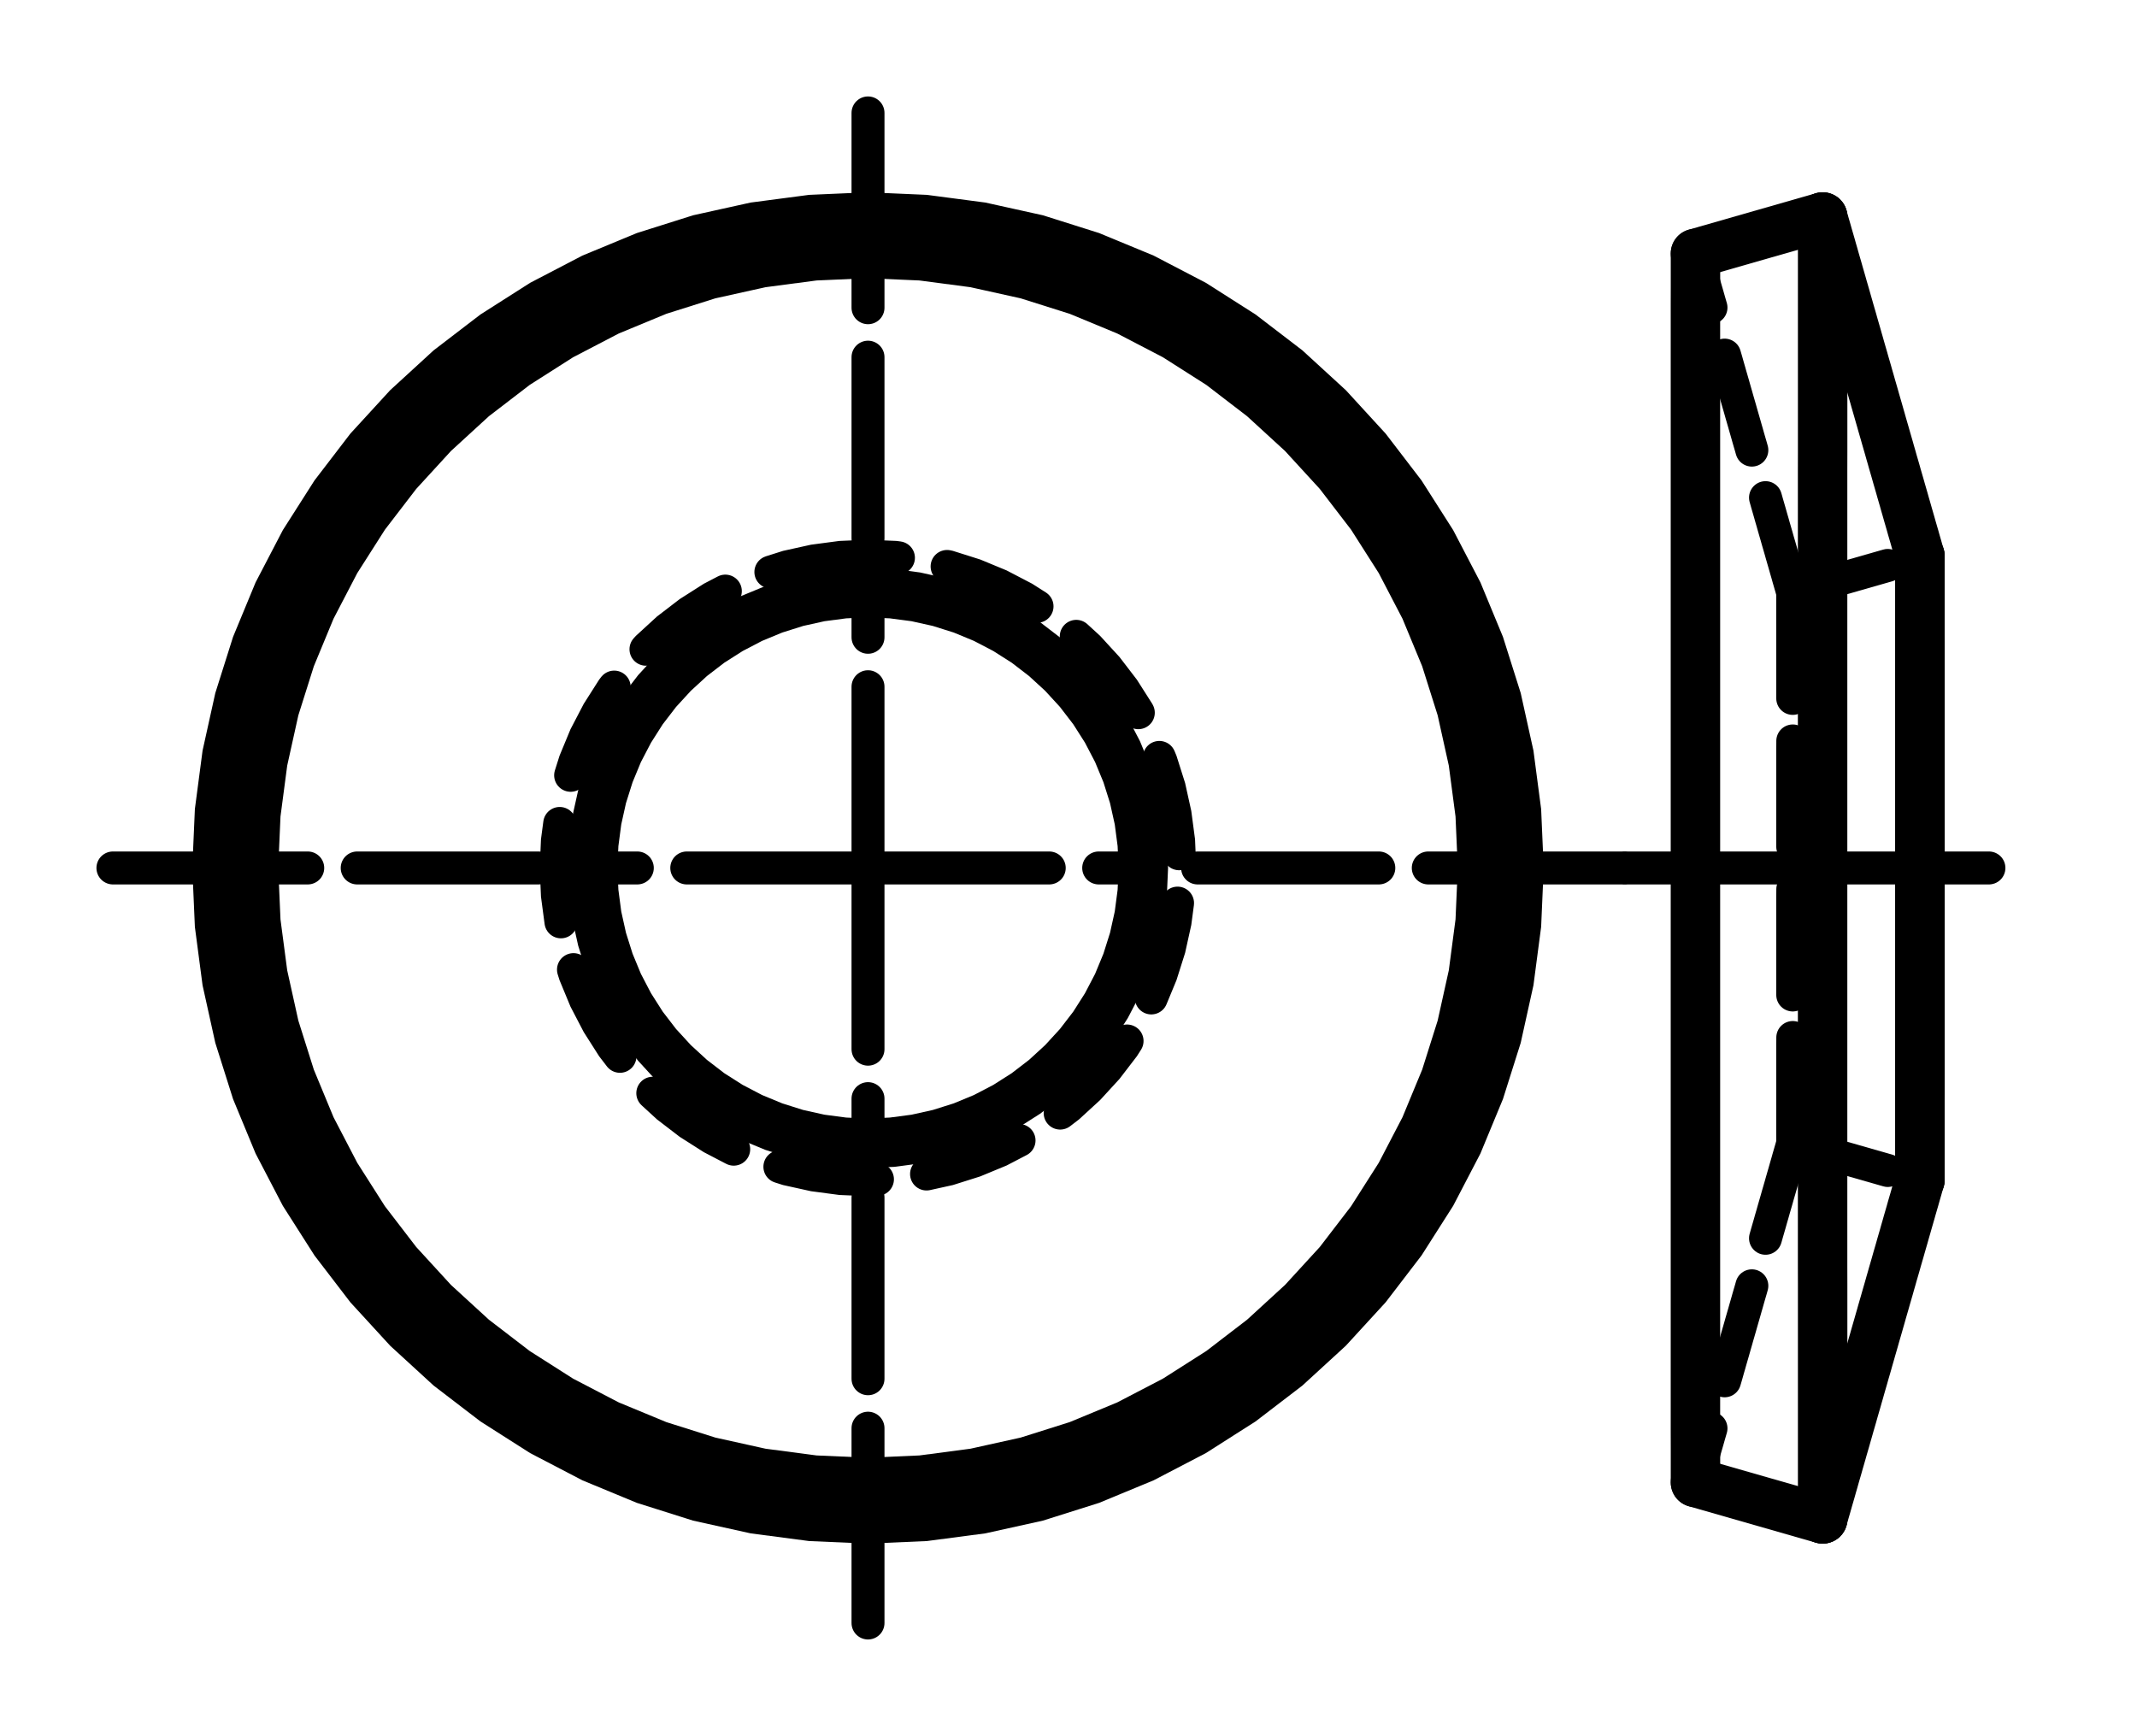
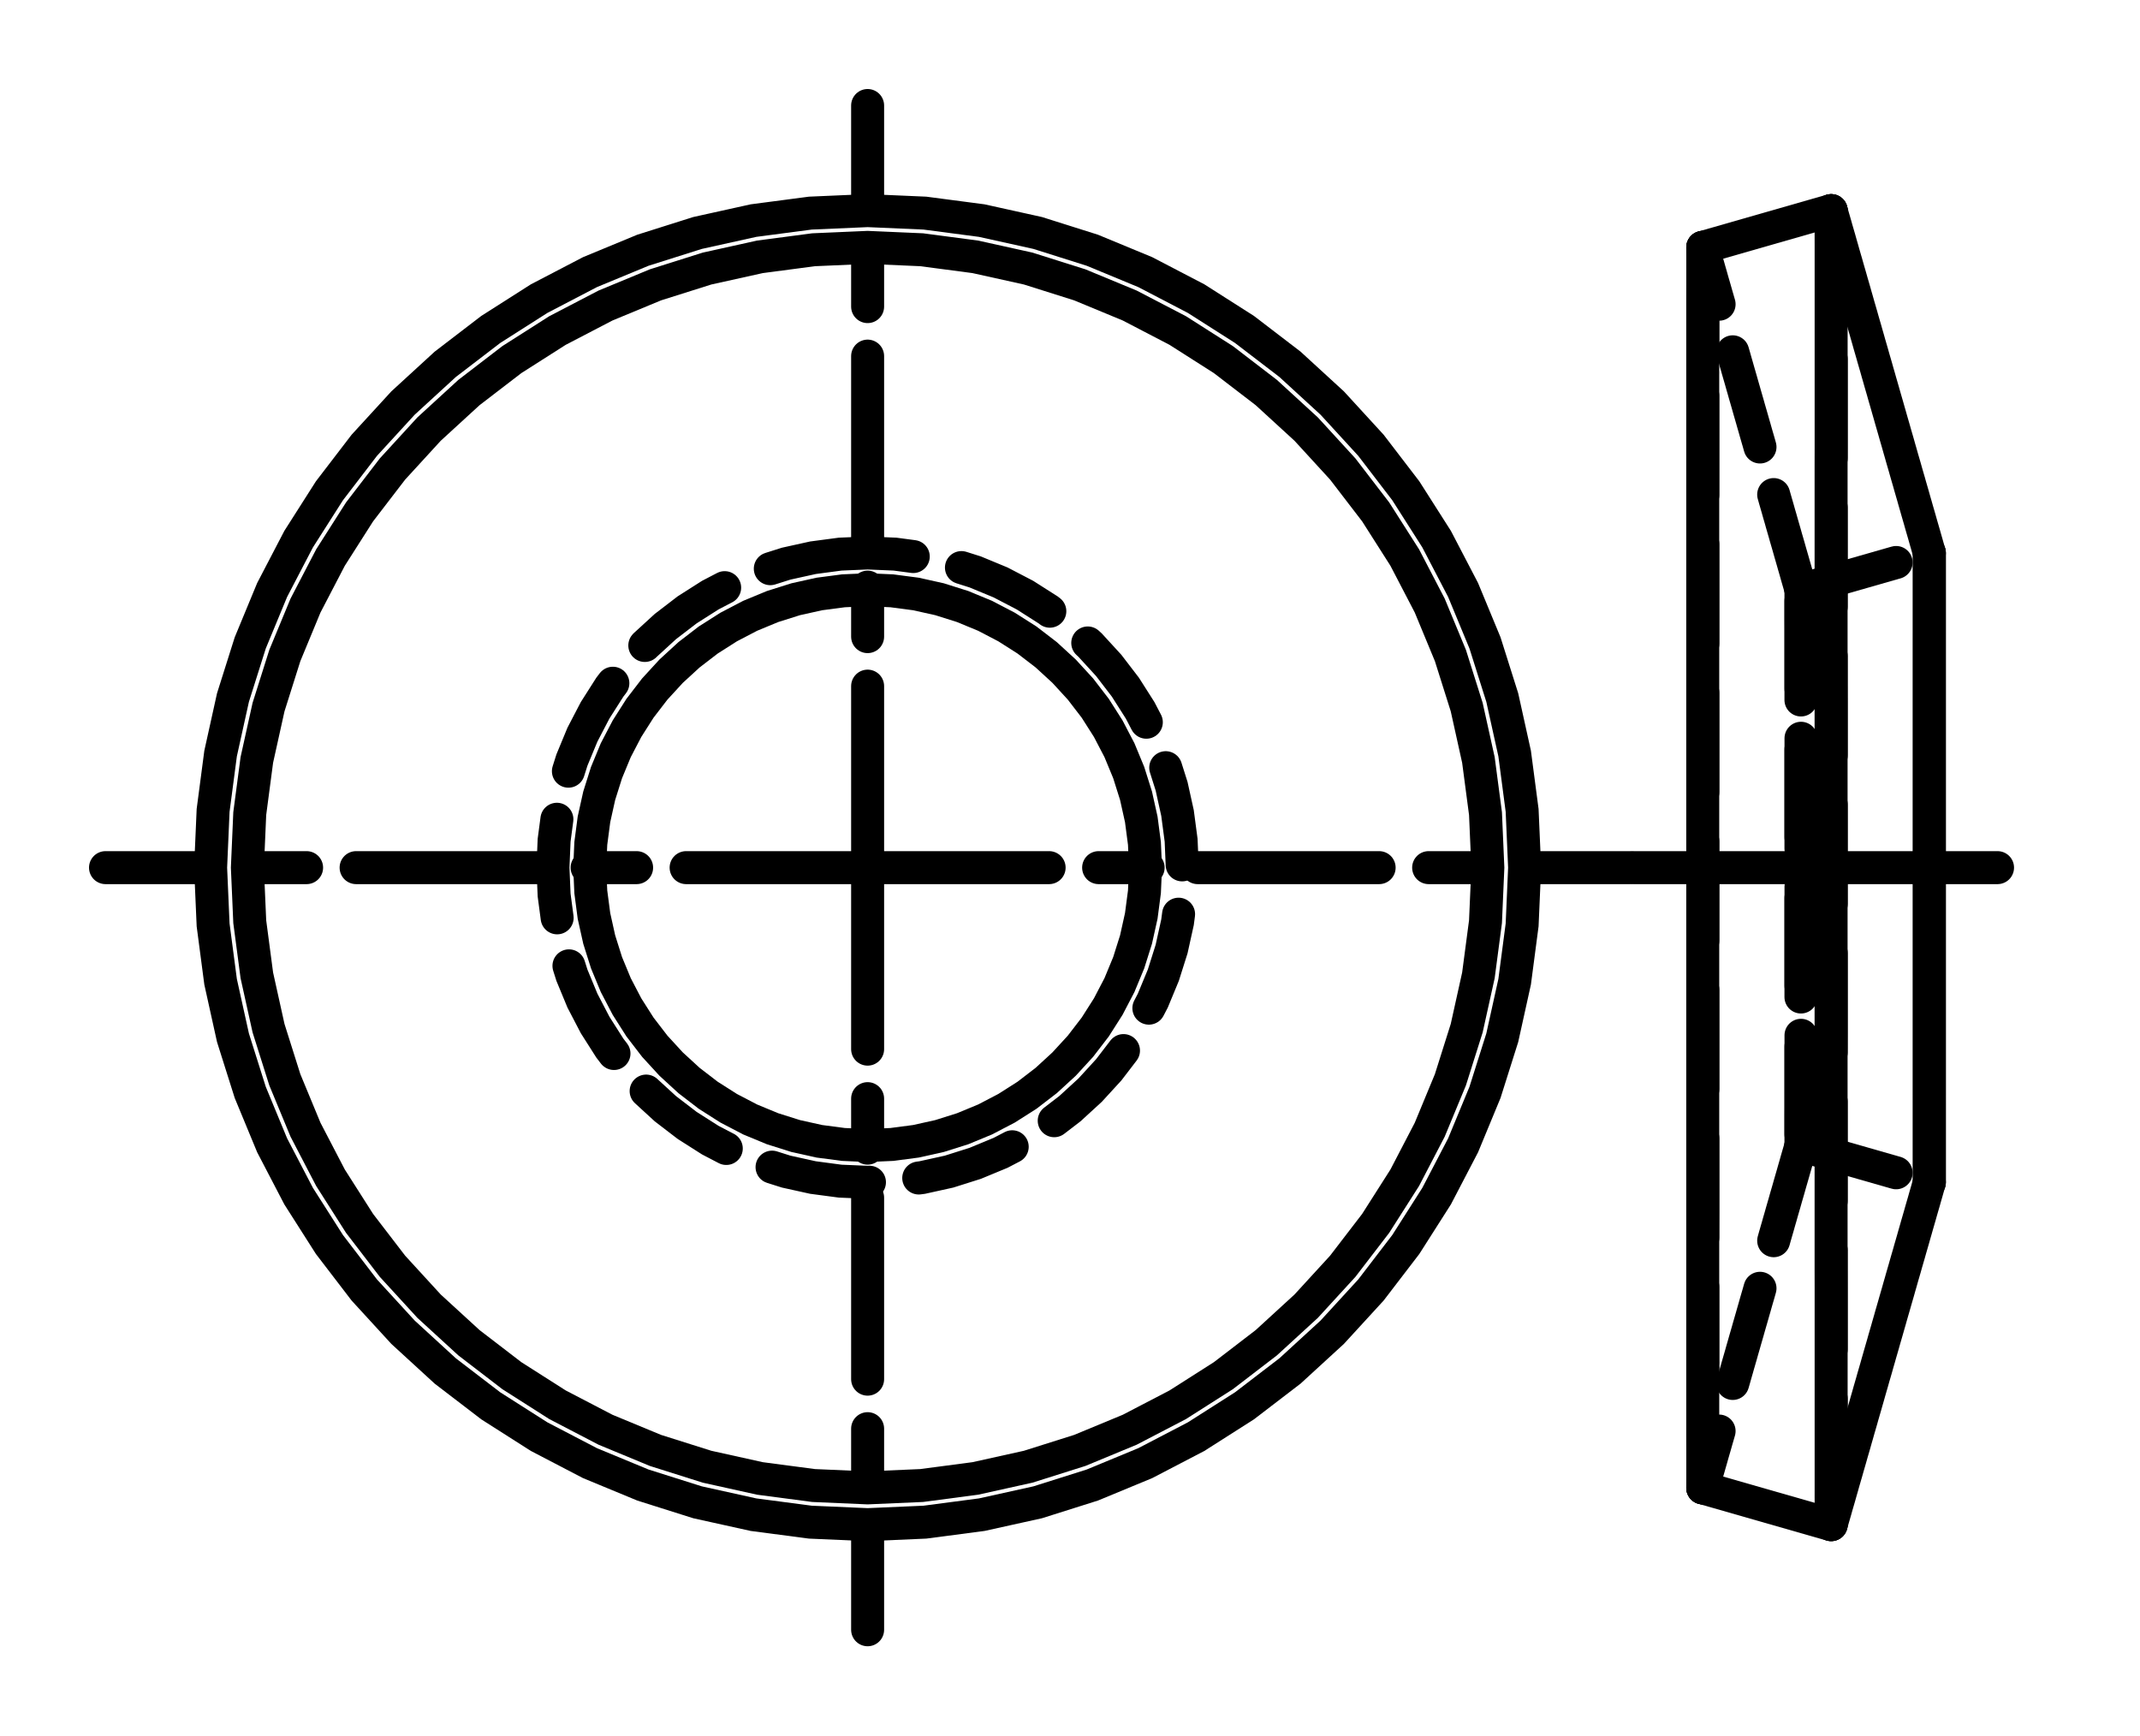
- <svg xmlns="http://www.w3.org/2000/svg" width="48.449mm" height="39.358mm" viewBox="-19.679 -19.679 48.449 39.358" version="1.1">
+ <svg xmlns="http://www.w3.org/2000/svg" width="48.07mm" height="38.978mm" viewBox="-19.489 -19.489 48.07 38.978" version="1.1">
  <g transform="scale(1,-1)" stroke-linecap="round">
-     <g fill="none" stroke="rgb(0,0,0)" stroke-width="1.121" id="Visible">
+     <g fill="none" stroke="rgb(0,0,0)" stroke-width="0.741" id="Visible">
      <path d="M 0.0,6.242 L -0.544,6.218 L -1.084,6.147 L -1.615,6.029 L -2.135,5.865 L -2.638,5.657 L -3.121,5.405 L -3.58,5.113 L -4.012,4.781 L -4.413,4.413 L -4.781,4.012 L -5.113,3.58 L -5.405,3.121 L -5.657,2.638 L -5.865,2.135 L -6.029,1.615 L -6.147,1.084 L -6.218,0.544 L -6.242,-0.0 L -6.218,-0.544 L -6.147,-1.084 L -6.029,-1.615 L -5.865,-2.135 L -5.657,-2.638 L -5.405,-3.121 L -5.113,-3.58 L -4.781,-4.012 L -4.413,-4.413 L -4.012,-4.781 L -3.58,-5.113 L -3.121,-5.405 L -2.638,-5.657 L -2.135,-5.865 L -1.615,-6.029 L -1.084,-6.147 L -0.544,-6.218 L -0.0,-6.242 L 0.544,-6.218 L 1.084,-6.147 L 1.615,-6.029 L 2.135,-5.865 L 2.638,-5.657 L 3.121,-5.405 L 3.58,-5.113 L 4.012,-4.781 L 4.413,-4.413 L 4.781,-4.012 L 5.113,-3.58 L 5.405,-3.121 L 5.657,-2.638 L 5.865,-2.135 L 6.029,-1.615 L 6.147,-1.084 L 6.218,-0.544 L 6.242,0.0 L 6.218,0.544 L 6.147,1.084 L 6.029,1.615 L 5.865,2.135 L 5.657,2.638 L 5.405,3.121 L 5.113,3.58 L 4.781,4.012 L 4.413,4.413 L 4.012,4.781 L 3.58,5.113 L 3.121,5.405 L 2.638,5.657 L 2.135,5.865 L 1.615,6.029 L 1.084,6.147 L 0.544,6.218 L 0.0,6.242" />
      <path d="M 0.0,14.758 L -1.286,14.702 L -2.563,14.534 L -3.82,14.256 L -5.048,13.868 L -6.237,13.376 L -7.379,12.781 L -8.465,12.089 L -9.487,11.306 L -10.436,10.436 L -11.306,9.487 L -12.089,8.465 L -12.781,7.379 L -13.376,6.237 L -13.868,5.048 L -14.256,3.82 L -14.534,2.563 L -14.702,1.286 L -14.758,0.0 L -14.702,-1.286 L -14.534,-2.563 L -14.256,-3.82 L -13.868,-5.048 L -13.376,-6.237 L -12.781,-7.379 L -12.089,-8.465 L -11.306,-9.487 L -10.436,-10.436 L -9.487,-11.306 L -8.465,-12.089 L -7.379,-12.781 L -6.237,-13.376 L -5.048,-13.868 L -3.82,-14.256 L -2.563,-14.534 L -1.286,-14.702 L -0.0,-14.758 L 1.286,-14.702 L 2.563,-14.534 L 3.82,-14.256 L 5.048,-13.868 L 6.237,-13.376 L 7.379,-12.781 L 8.465,-12.089 L 9.487,-11.306 L 10.436,-10.436 L 11.306,-9.487 L 12.089,-8.465 L 12.781,-7.379 L 13.376,-6.237 L 13.868,-5.048 L 14.256,-3.82 L 14.534,-2.563 L 14.702,-1.286 L 14.758,-0.0 L 14.702,1.286 L 14.534,2.563 L 14.256,3.82 L 13.868,5.048 L 13.376,6.237 L 12.781,7.379 L 12.089,8.465 L 11.306,9.487 L 10.436,10.436 L 9.487,11.306 L 8.465,12.089 L 7.379,12.781 L 6.237,13.376 L 5.048,13.868 L 3.82,14.256 L 2.563,14.534 L 1.286,14.702 L 0.0,14.758" />
      <path d="M 0.0,13.932 L -1.214,13.879 L -2.419,13.72 L -3.606,13.457 L -4.765,13.091 L -5.888,12.626 L -6.966,12.065 L -7.991,11.412 L -8.955,10.672 L -9.851,9.851 L -10.672,8.955 L -11.412,7.991 L -12.065,6.966 L -12.626,5.888 L -13.091,4.765 L -13.457,3.606 L -13.72,2.419 L -13.879,1.214 L -13.932,-0.0 L -13.879,-1.214 L -13.72,-2.419 L -13.457,-3.606 L -13.091,-4.765 L -12.626,-5.888 L -12.065,-6.966 L -11.412,-7.991 L -10.672,-8.955 L -9.851,-9.851 L -8.955,-10.672 L -7.991,-11.412 L -6.966,-12.065 L -5.888,-12.626 L -4.765,-13.091 L -3.606,-13.457 L -2.419,-13.72 L -1.214,-13.879 L 0.0,-13.932 L 1.214,-13.879 L 2.419,-13.72 L 3.606,-13.457 L 4.765,-13.091 L 5.888,-12.626 L 6.966,-12.065 L 7.991,-11.412 L 8.955,-10.672 L 9.851,-9.851 L 10.672,-8.955 L 11.412,-7.991 L 12.065,-6.966 L 12.626,-5.888 L 13.091,-4.765 L 13.457,-3.606 L 13.72,-2.419 L 13.879,-1.214 L 13.932,0.0 L 13.879,1.214 L 13.72,2.419 L 13.457,3.606 L 13.091,4.765 L 12.626,5.888 L 12.065,6.966 L 11.412,7.991 L 10.672,8.955 L 9.851,9.851 L 8.955,10.672 L 7.991,11.412 L 6.966,12.065 L 5.888,12.626 L 4.765,13.091 L 3.606,13.457 L 2.419,13.72 L 1.214,13.879 L -0.0,13.932" />
      <path d="M 23.849,7.068 L 23.849,6.872 L 23.849,6.676 L 23.849,6.479 L 23.849,6.283 L 23.849,6.087 L 23.849,5.89 L 23.849,5.694 L 23.849,5.498 L 23.849,5.301 L 23.85,5.105 L 23.85,4.909 L 23.85,4.712 L 23.85,4.516 L 23.85,4.32 L 23.85,4.123 L 23.85,3.927 L 23.85,3.731 L 23.85,3.534 L 23.85,3.338 L 23.85,3.142 L 23.85,2.945 L 23.85,2.749 L 23.85,2.553 L 23.85,2.356 L 23.85,2.16 L 23.85,1.963 L 23.85,1.767 L 23.85,1.571 L 23.85,1.374 L 23.85,1.178 L 23.85,0.982 L 23.85,0.785 L 23.85,0.589 L 23.85,0.393 L 23.85,0.196 L 23.85,0.0 L 23.85,-0.196 L 23.85,-0.393 L 23.85,-0.589 L 23.85,-0.785 L 23.85,-0.982 L 23.85,-1.178 L 23.85,-1.374 L 23.85,-1.571 L 23.85,-1.767 L 23.85,-1.963 L 23.85,-2.16 L 23.85,-2.356 L 23.85,-2.553 L 23.85,-2.749 L 23.85,-2.945 L 23.85,-3.142 L 23.85,-3.338 L 23.85,-3.534 L 23.85,-3.731 L 23.85,-3.927 L 23.85,-4.123 L 23.85,-4.32 L 23.85,-4.516 L 23.85,-4.712 L 23.85,-4.909 L 23.85,-5.105 L 23.849,-5.301 L 23.849,-5.498 L 23.849,-5.694 L 23.849,-5.89 L 23.849,-6.087 L 23.849,-6.283 L 23.849,-6.479 L 23.849,-6.676 L 23.849,-6.872 L 23.849,-7.068" />
      <path d="M 23.849,-7.068 L 23.849,-6.872 L 23.849,-6.676 L 23.849,-6.479 L 23.849,-6.283 L 23.849,-6.087 L 23.849,-5.89 L 23.849,-5.694 L 23.849,-5.498 L 23.849,-5.301 L 23.848,-5.105 L 23.848,-4.909 L 23.848,-4.712 L 23.848,-4.516 L 23.848,-4.32 L 23.848,-4.123 L 23.848,-3.927 L 23.848,-3.731 L 23.848,-3.534 L 23.848,-3.338 L 23.848,-3.142 L 23.848,-2.945 L 23.848,-2.749 L 23.848,-2.553 L 23.848,-2.356 L 23.848,-2.16 L 23.848,-1.963 L 23.848,-1.767 L 23.848,-1.571 L 23.848,-1.374 L 23.848,-1.178 L 23.848,-0.982 L 23.848,-0.785 L 23.848,-0.589 L 23.848,-0.393 L 23.848,-0.196 L 23.848,0.0 L 23.848,0.196 L 23.848,0.393 L 23.848,0.589 L 23.848,0.785 L 23.848,0.982 L 23.848,1.178 L 23.848,1.374 L 23.848,1.571 L 23.848,1.767 L 23.848,1.963 L 23.848,2.16 L 23.848,2.356 L 23.848,2.553 L 23.848,2.749 L 23.848,2.945 L 23.848,3.142 L 23.848,3.338 L 23.848,3.534 L 23.848,3.731 L 23.848,3.927 L 23.848,4.123 L 23.848,4.32 L 23.848,4.516 L 23.848,4.712 L 23.848,4.909 L 23.848,5.105 L 23.849,5.301 L 23.849,5.498 L 23.849,5.694 L 23.849,5.89 L 23.849,6.087 L 23.849,6.283 L 23.849,6.479 L 23.849,6.676 L 23.849,6.872 L 23.849,7.068" />
      <path d="M 21.644,-14.758 L 21.643,-14.348 L 21.643,-13.939 L 21.643,-13.529 L 21.643,-13.119 L 21.643,-12.709 L 21.643,-12.299 L 21.643,-11.889 L 21.643,-11.479 L 21.643,-11.069 L 21.643,-10.659 L 21.643,-10.249 L 21.643,-9.839 L 21.643,-9.429 L 21.642,-9.019 L 21.642,-8.609 L 21.642,-8.199 L 21.642,-7.789 L 21.642,-7.379 L 21.642,-6.969 L 21.642,-6.559 L 21.642,-6.149 L 21.642,-5.739 L 21.642,-5.33 L 21.642,-4.92 L 21.642,-4.51 L 21.642,-4.1 L 21.642,-3.69 L 21.642,-3.28 L 21.642,-2.87 L 21.642,-2.46 L 21.642,-2.05 L 21.642,-1.64 L 21.642,-1.23 L 21.642,-0.82 L 21.642,-0.41 L 21.642,0.0 L 21.642,0.41 L 21.642,0.82 L 21.642,1.23 L 21.642,1.64 L 21.642,2.05 L 21.642,2.46 L 21.642,2.87 L 21.642,3.28 L 21.642,3.69 L 21.642,4.1 L 21.642,4.51 L 21.642,4.92 L 21.642,5.33 L 21.642,5.739 L 21.642,6.149 L 21.642,6.559 L 21.642,6.969 L 21.642,7.379 L 21.642,7.789 L 21.642,8.199 L 21.642,8.609 L 21.642,9.019 L 21.643,9.429 L 21.643,9.839 L 21.643,10.249 L 21.643,10.659 L 21.643,11.069 L 21.643,11.479 L 21.643,11.889 L 21.643,12.299 L 21.643,12.709 L 21.643,13.119 L 21.643,13.529 L 21.643,13.939 L 21.643,14.348 L 21.644,14.758" />
      <path d="M 18.76,-13.932 L 18.76,-13.545 L 18.76,-13.158 L 18.759,-12.771 L 18.759,-12.384 L 18.759,-11.997 L 18.759,-11.61 L 18.759,-11.223 L 18.759,-10.836 L 18.759,-10.449 L 18.759,-10.062 L 18.759,-9.675 L 18.759,-9.288 L 18.759,-8.901 L 18.759,-8.514 L 18.759,-8.127 L 18.759,-7.74 L 18.759,-7.353 L 18.759,-6.966 L 18.759,-6.579 L 18.759,-6.192 L 18.759,-5.805 L 18.759,-5.418 L 18.759,-5.031 L 18.759,-4.644 L 18.759,-4.257 L 18.759,-3.87 L 18.759,-3.483 L 18.759,-3.096 L 18.759,-2.709 L 18.759,-2.322 L 18.759,-1.935 L 18.759,-1.548 L 18.759,-1.161 L 18.759,-0.774 L 18.759,-0.387 L 18.759,0.0 L 18.759,0.387 L 18.759,0.774 L 18.759,1.161 L 18.759,1.548 L 18.759,1.935 L 18.759,2.322 L 18.759,2.709 L 18.759,3.096 L 18.759,3.483 L 18.759,3.87 L 18.759,4.257 L 18.759,4.644 L 18.759,5.031 L 18.759,5.418 L 18.759,5.805 L 18.759,6.192 L 18.759,6.579 L 18.759,6.966 L 18.759,7.353 L 18.759,7.74 L 18.759,8.127 L 18.759,8.514 L 18.759,8.901 L 18.759,9.288 L 18.759,9.675 L 18.759,10.062 L 18.759,10.449 L 18.759,10.836 L 18.759,11.223 L 18.759,11.61 L 18.759,11.997 L 18.759,12.384 L 18.759,12.771 L 18.76,13.158 L 18.76,13.545 L 18.76,13.932" />
      <path d="M 23.849,7.068 L 23.818,7.175 L 23.788,7.282 L 23.757,7.389 L 23.727,7.496 L 23.696,7.602 L 23.665,7.709 L 23.635,7.816 L 23.604,7.923 L 23.573,8.03 L 23.543,8.136 L 23.512,8.243 L 23.482,8.35 L 23.451,8.457 L 23.42,8.564 L 23.39,8.671 L 23.359,8.777 L 23.328,8.884 L 23.298,8.991 L 23.267,9.098 L 23.236,9.204 L 23.206,9.311 L 23.175,9.418 L 23.145,9.525 L 23.114,9.632 L 23.083,9.739 L 23.053,9.845 L 23.022,9.952 L 22.991,10.059 L 22.961,10.166 L 22.93,10.273 L 22.9,10.379 L 22.869,10.486 L 22.838,10.593 L 22.808,10.7 L 22.777,10.807 L 22.746,10.914 L 22.716,11.02 L 22.685,11.127 L 22.655,11.234 L 22.624,11.341 L 22.593,11.447 L 22.563,11.554 L 22.532,11.661 L 22.501,11.768 L 22.471,11.875 L 22.44,11.982 L 22.41,12.088 L 22.379,12.195 L 22.348,12.302 L 22.318,12.409 L 22.287,12.516 L 22.256,12.622 L 22.226,12.729 L 22.195,12.836 L 22.165,12.943 L 22.134,13.05 L 22.103,13.156 L 22.073,13.263 L 22.042,13.37 L 22.011,13.477 L 21.981,13.584 L 21.95,13.69 L 21.919,13.797 L 21.889,13.904 L 21.858,14.011 L 21.828,14.118 L 21.797,14.225 L 21.766,14.331 L 21.736,14.438 L 21.705,14.545 L 21.674,14.652 L 21.644,14.758" />
      <path d="M 23.849,-7.068 L 23.818,-7.175 L 23.788,-7.282 L 23.757,-7.389 L 23.727,-7.496 L 23.696,-7.602 L 23.665,-7.709 L 23.635,-7.816 L 23.604,-7.923 L 23.573,-8.03 L 23.543,-8.136 L 23.512,-8.243 L 23.482,-8.35 L 23.451,-8.457 L 23.42,-8.564 L 23.39,-8.671 L 23.359,-8.777 L 23.328,-8.884 L 23.298,-8.991 L 23.267,-9.098 L 23.236,-9.204 L 23.206,-9.311 L 23.175,-9.418 L 23.145,-9.525 L 23.114,-9.632 L 23.083,-9.739 L 23.053,-9.845 L 23.022,-9.952 L 22.991,-10.059 L 22.961,-10.166 L 22.93,-10.273 L 22.9,-10.379 L 22.869,-10.486 L 22.838,-10.593 L 22.808,-10.7 L 22.777,-10.807 L 22.746,-10.914 L 22.716,-11.02 L 22.685,-11.127 L 22.655,-11.234 L 22.624,-11.341 L 22.593,-11.447 L 22.563,-11.554 L 22.532,-11.661 L 22.501,-11.768 L 22.471,-11.875 L 22.44,-11.982 L 22.41,-12.088 L 22.379,-12.195 L 22.348,-12.302 L 22.318,-12.409 L 22.287,-12.516 L 22.256,-12.622 L 22.226,-12.729 L 22.195,-12.836 L 22.165,-12.943 L 22.134,-13.05 L 22.103,-13.156 L 22.073,-13.263 L 22.042,-13.37 L 22.011,-13.477 L 21.981,-13.584 L 21.95,-13.69 L 21.919,-13.797 L 21.889,-13.904 L 21.858,-14.011 L 21.828,-14.118 L 21.797,-14.225 L 21.766,-14.331 L 21.736,-14.438 L 21.705,-14.545 L 21.674,-14.652 L 21.644,-14.758" />
      <path d="M 18.76,13.932 L 18.8,13.943 L 18.84,13.955 L 18.88,13.966 L 18.92,13.977 L 18.96,13.989 L 19,14.001 L 19.041,14.012 L 19.081,14.024 L 19.121,14.035 L 19.161,14.046 L 19.201,14.058 L 19.241,14.069 L 19.281,14.081 L 19.321,14.092 L 19.361,14.104 L 19.401,14.115 L 19.441,14.127 L 19.481,14.138 L 19.521,14.15 L 19.561,14.161 L 19.601,14.173 L 19.641,14.184 L 19.681,14.196 L 19.721,14.207 L 19.761,14.219 L 19.802,14.23 L 19.841,14.242 L 19.882,14.253 L 19.922,14.265 L 19.962,14.276 L 20.002,14.288 L 20.042,14.299 L 20.082,14.311 L 20.122,14.322 L 20.162,14.334 L 20.202,14.345 L 20.242,14.357 L 20.282,14.368 L 20.322,14.38 L 20.362,14.391 L 20.402,14.402 L 20.442,14.414 L 20.482,14.425 L 20.522,14.437 L 20.562,14.448 L 20.602,14.46 L 20.643,14.471 L 20.683,14.483 L 20.723,14.494 L 20.763,14.506 L 20.803,14.517 L 20.843,14.529 L 20.883,14.54 L 20.923,14.552 L 20.963,14.563 L 21.003,14.575 L 21.043,14.586 L 21.083,14.598 L 21.123,14.609 L 21.163,14.621 L 21.203,14.632 L 21.243,14.644 L 21.283,14.655 L 21.323,14.667 L 21.363,14.678 L 21.404,14.69 L 21.444,14.701 L 21.484,14.713 L 21.524,14.724 L 21.564,14.736 L 21.604,14.747 L 21.644,14.758" />
      <path d="M 18.76,-13.932 L 18.8,-13.943 L 18.84,-13.955 L 18.88,-13.966 L 18.92,-13.977 L 18.96,-13.989 L 19,-14.001 L 19.041,-14.012 L 19.081,-14.024 L 19.121,-14.035 L 19.161,-14.046 L 19.201,-14.058 L 19.241,-14.069 L 19.281,-14.081 L 19.321,-14.092 L 19.361,-14.104 L 19.401,-14.115 L 19.441,-14.127 L 19.481,-14.138 L 19.521,-14.15 L 19.561,-14.161 L 19.601,-14.173 L 19.641,-14.184 L 19.681,-14.196 L 19.721,-14.207 L 19.761,-14.219 L 19.802,-14.23 L 19.841,-14.242 L 19.882,-14.253 L 19.922,-14.265 L 19.962,-14.276 L 20.002,-14.288 L 20.042,-14.299 L 20.082,-14.311 L 20.122,-14.322 L 20.162,-14.334 L 20.202,-14.345 L 20.242,-14.357 L 20.282,-14.368 L 20.322,-14.38 L 20.362,-14.391 L 20.402,-14.402 L 20.442,-14.414 L 20.482,-14.425 L 20.522,-14.437 L 20.562,-14.448 L 20.602,-14.46 L 20.643,-14.471 L 20.683,-14.483 L 20.723,-14.494 L 20.763,-14.506 L 20.803,-14.517 L 20.843,-14.529 L 20.883,-14.54 L 20.923,-14.552 L 20.963,-14.563 L 21.003,-14.575 L 21.043,-14.586 L 21.083,-14.598 L 21.123,-14.609 L 21.163,-14.621 L 21.203,-14.632 L 21.243,-14.644 L 21.283,-14.655 L 21.323,-14.667 L 21.363,-14.678 L 21.404,-14.69 L 21.444,-14.701 L 21.484,-14.713 L 21.524,-14.724 L 21.564,-14.736 L 21.604,-14.747 L 21.644,-14.758" />
    </g>
-     <g fill="none" stroke="rgb(0,0,0)" stroke-width="0.747" id="Hidden" stroke-dasharray="2.241 1.121">
+     <g fill="none" stroke="rgb(0,0,0)" stroke-width="0.741" id="Hidden" stroke-dasharray="2.224 1.112">
      <path d="M 0.0,7.068 L -0.616,7.042 L -1.227,6.961 L -1.829,6.828 L -2.417,6.642 L -2.987,6.406 L -3.534,6.121 L -4.054,5.79 L -4.543,5.415 L -4.998,4.998 L -5.415,4.543 L -5.79,4.054 L -6.121,3.534 L -6.406,2.987 L -6.642,2.417 L -6.828,1.829 L -6.961,1.227 L -7.042,0.616 L -7.068,0.0 L -7.042,-0.616 L -6.961,-1.227 L -6.828,-1.829 L -6.642,-2.417 L -6.406,-2.987 L -6.121,-3.534 L -5.79,-4.054 L -5.415,-4.543 L -4.998,-4.998 L -4.543,-5.415 L -4.054,-5.79 L -3.534,-6.121 L -2.987,-6.406 L -2.417,-6.642 L -1.829,-6.828 L -1.227,-6.961 L -0.616,-7.042 L -0.0,-7.068 L 0.616,-7.042 L 1.227,-6.961 L 1.829,-6.828 L 2.417,-6.642 L 2.987,-6.406 L 3.534,-6.121 L 4.054,-5.79 L 4.543,-5.415 L 4.998,-4.998 L 5.415,-4.543 L 5.79,-4.054 L 6.121,-3.534 L 6.406,-2.987 L 6.642,-2.417 L 6.828,-1.829 L 6.961,-1.227 L 7.042,-0.616 L 7.068,-0.0 L 7.042,0.616 L 6.961,1.227 L 6.828,1.829 L 6.642,2.417 L 6.406,2.987 L 6.121,3.534 L 5.79,4.054 L 5.415,4.543 L 4.998,4.998 L 4.543,5.415 L 4.054,5.79 L 3.534,6.121 L 2.987,6.406 L 2.417,6.642 L 1.829,6.828 L 1.227,6.961 L 0.616,7.042 L 0.0,7.068" />
      <path d="M 20.965,6.242 L 20.965,6.068 L 20.965,5.895 L 20.965,5.721 L 20.965,5.548 L 20.966,5.375 L 20.966,5.201 L 20.966,5.028 L 20.966,4.854 L 20.966,4.681 L 20.966,4.508 L 20.966,4.334 L 20.966,4.161 L 20.966,3.988 L 20.966,3.814 L 20.966,3.641 L 20.966,3.467 L 20.966,3.294 L 20.966,3.121 L 20.966,2.947 L 20.966,2.774 L 20.966,2.601 L 20.966,2.427 L 20.966,2.254 L 20.966,2.08 L 20.966,1.907 L 20.966,1.734 L 20.966,1.56 L 20.966,1.387 L 20.966,1.214 L 20.966,1.04 L 20.966,0.867 L 20.966,0.694 L 20.966,0.52 L 20.966,0.347 L 20.966,0.173 L 20.966,0.0 L 20.966,-0.173 L 20.966,-0.347 L 20.966,-0.52 L 20.966,-0.694 L 20.966,-0.867 L 20.966,-1.04 L 20.966,-1.214 L 20.966,-1.387 L 20.966,-1.56 L 20.966,-1.734 L 20.966,-1.907 L 20.966,-2.08 L 20.966,-2.254 L 20.966,-2.427 L 20.966,-2.601 L 20.966,-2.774 L 20.966,-2.947 L 20.966,-3.121 L 20.966,-3.294 L 20.966,-3.467 L 20.966,-3.641 L 20.966,-3.814 L 20.966,-3.988 L 20.966,-4.161 L 20.966,-4.334 L 20.966,-4.508 L 20.966,-4.681 L 20.966,-4.854 L 20.966,-5.028 L 20.966,-5.201 L 20.966,-5.375 L 20.965,-5.548 L 20.965,-5.721 L 20.965,-5.895 L 20.965,-6.068 L 20.965,-6.242" />
      <path d="M 20.965,-6.242 L 20.965,-6.068 L 20.965,-5.895 L 20.965,-5.721 L 20.965,-5.548 L 20.965,-5.375 L 20.965,-5.201 L 20.965,-5.028 L 20.965,-4.854 L 20.965,-4.681 L 20.965,-4.508 L 20.965,-4.334 L 20.965,-4.161 L 20.965,-3.988 L 20.965,-3.814 L 20.965,-3.641 L 20.965,-3.467 L 20.965,-3.294 L 20.965,-3.121 L 20.965,-2.947 L 20.965,-2.774 L 20.965,-2.601 L 20.965,-2.427 L 20.965,-2.254 L 20.965,-2.08 L 20.965,-1.907 L 20.965,-1.734 L 20.965,-1.56 L 20.965,-1.387 L 20.965,-1.214 L 20.965,-1.04 L 20.965,-0.867 L 20.965,-0.694 L 20.965,-0.52 L 20.965,-0.347 L 20.965,-0.173 L 20.965,0.0 L 20.965,0.173 L 20.965,0.347 L 20.965,0.52 L 20.965,0.694 L 20.965,0.867 L 20.965,1.04 L 20.965,1.214 L 20.965,1.387 L 20.965,1.56 L 20.965,1.734 L 20.965,1.907 L 20.965,2.08 L 20.965,2.254 L 20.965,2.427 L 20.965,2.601 L 20.965,2.774 L 20.965,2.947 L 20.965,3.121 L 20.965,3.294 L 20.965,3.467 L 20.965,3.641 L 20.965,3.814 L 20.965,3.988 L 20.965,4.161 L 20.965,4.334 L 20.965,4.508 L 20.965,4.681 L 20.965,4.854 L 20.965,5.028 L 20.965,5.201 L 20.965,5.375 L 20.965,5.548 L 20.965,5.721 L 20.965,5.895 L 20.965,6.068 L 20.965,6.242" />
      <path d="M 21.644,14.758 L 21.644,14.348 L 21.645,13.939 L 21.645,13.529 L 21.645,13.119 L 21.645,12.709 L 21.645,12.299 L 21.645,11.889 L 21.645,11.479 L 21.645,11.069 L 21.645,10.659 L 21.645,10.249 L 21.645,9.839 L 21.645,9.429 L 21.645,9.019 L 21.645,8.609 L 21.645,8.199 L 21.645,7.789 L 21.645,7.379 L 21.645,6.969 L 21.645,6.559 L 21.645,6.149 L 21.645,5.739 L 21.645,5.33 L 21.645,4.92 L 21.645,4.51 L 21.645,4.1 L 21.646,3.69 L 21.646,3.28 L 21.646,2.87 L 21.646,2.46 L 21.646,2.05 L 21.646,1.64 L 21.646,1.23 L 21.646,0.82 L 21.646,0.41 L 21.646,0.0 L 21.646,-0.41 L 21.646,-0.82 L 21.646,-1.23 L 21.646,-1.64 L 21.646,-2.05 L 21.646,-2.46 L 21.646,-2.87 L 21.646,-3.28 L 21.646,-3.69 L 21.645,-4.1 L 21.645,-4.51 L 21.645,-4.92 L 21.645,-5.33 L 21.645,-5.739 L 21.645,-6.149 L 21.645,-6.559 L 21.645,-6.969 L 21.645,-7.379 L 21.645,-7.789 L 21.645,-8.199 L 21.645,-8.609 L 21.645,-9.019 L 21.645,-9.429 L 21.645,-9.839 L 21.645,-10.249 L 21.645,-10.659 L 21.645,-11.069 L 21.645,-11.479 L 21.645,-11.889 L 21.645,-12.299 L 21.645,-12.709 L 21.645,-13.119 L 21.645,-13.529 L 21.645,-13.939 L 21.644,-14.348 L 21.644,-14.758" />
      <path d="M 18.76,13.932 L 18.761,13.545 L 18.761,13.158 L 18.761,12.771 L 18.761,12.384 L 18.761,11.997 L 18.761,11.61 L 18.761,11.223 L 18.761,10.836 L 18.761,10.449 L 18.761,10.062 L 18.761,9.675 L 18.761,9.288 L 18.761,8.901 L 18.761,8.514 L 18.761,8.127 L 18.762,7.74 L 18.762,7.353 L 18.762,6.966 L 18.762,6.579 L 18.762,6.192 L 18.762,5.805 L 18.762,5.418 L 18.762,5.031 L 18.762,4.644 L 18.762,4.257 L 18.762,3.87 L 18.762,3.483 L 18.762,3.096 L 18.762,2.709 L 18.762,2.322 L 18.762,1.935 L 18.762,1.548 L 18.762,1.161 L 18.762,0.774 L 18.762,0.387 L 18.762,0.0 L 18.762,-0.387 L 18.762,-0.774 L 18.762,-1.161 L 18.762,-1.548 L 18.762,-1.935 L 18.762,-2.322 L 18.762,-2.709 L 18.762,-3.096 L 18.762,-3.483 L 18.762,-3.87 L 18.762,-4.257 L 18.762,-4.644 L 18.762,-5.031 L 18.762,-5.418 L 18.762,-5.805 L 18.762,-6.192 L 18.762,-6.579 L 18.762,-6.966 L 18.762,-7.353 L 18.762,-7.74 L 18.761,-8.127 L 18.761,-8.514 L 18.761,-8.901 L 18.761,-9.288 L 18.761,-9.675 L 18.761,-10.062 L 18.761,-10.449 L 18.761,-10.836 L 18.761,-11.223 L 18.761,-11.61 L 18.761,-11.997 L 18.761,-12.384 L 18.761,-12.771 L 18.761,-13.158 L 18.761,-13.545 L 18.76,-13.932" />
      <path d="M 20.965,6.242 L 21.005,6.253 L 21.045,6.264 L 21.085,6.276 L 21.125,6.287 L 21.166,6.299 L 21.206,6.31 L 21.246,6.322 L 21.286,6.333 L 21.326,6.345 L 21.366,6.356 L 21.406,6.368 L 21.446,6.379 L 21.486,6.391 L 21.526,6.402 L 21.566,6.414 L 21.606,6.425 L 21.646,6.437 L 21.686,6.448 L 21.726,6.46 L 21.766,6.471 L 21.806,6.483 L 21.846,6.494 L 21.886,6.506 L 21.927,6.517 L 21.966,6.529 L 22.007,6.54 L 22.047,6.552 L 22.087,6.563 L 22.127,6.575 L 22.167,6.586 L 22.207,6.598 L 22.247,6.609 L 22.287,6.62 L 22.327,6.632 L 22.367,6.644 L 22.407,6.655 L 22.447,6.666 L 22.487,6.678 L 22.527,6.689 L 22.567,6.701 L 22.607,6.712 L 22.647,6.724 L 22.688,6.735 L 22.727,6.747 L 22.768,6.758 L 22.808,6.77 L 22.848,6.781 L 22.888,6.793 L 22.928,6.804 L 22.968,6.816 L 23.008,6.827 L 23.048,6.839 L 23.088,6.85 L 23.128,6.862 L 23.168,6.873 L 23.208,6.885 L 23.248,6.896 L 23.288,6.908 L 23.328,6.919 L 23.368,6.931 L 23.408,6.942 L 23.448,6.954 L 23.488,6.965 L 23.529,6.976 L 23.569,6.988 L 23.609,7 L 23.649,7.011 L 23.689,7.022 L 23.729,7.034 L 23.769,7.045 L 23.809,7.057 L 23.849,7.068" />
      <path d="M 20.965,-6.242 L 21.005,-6.253 L 21.045,-6.264 L 21.085,-6.276 L 21.125,-6.287 L 21.166,-6.299 L 21.206,-6.31 L 21.246,-6.322 L 21.286,-6.333 L 21.326,-6.345 L 21.366,-6.356 L 21.406,-6.368 L 21.446,-6.379 L 21.486,-6.391 L 21.526,-6.402 L 21.566,-6.414 L 21.606,-6.425 L 21.646,-6.437 L 21.686,-6.448 L 21.726,-6.46 L 21.766,-6.471 L 21.806,-6.483 L 21.846,-6.494 L 21.886,-6.506 L 21.927,-6.517 L 21.966,-6.529 L 22.007,-6.54 L 22.047,-6.552 L 22.087,-6.563 L 22.127,-6.575 L 22.167,-6.586 L 22.207,-6.598 L 22.247,-6.609 L 22.287,-6.62 L 22.327,-6.632 L 22.367,-6.644 L 22.407,-6.655 L 22.447,-6.666 L 22.487,-6.678 L 22.527,-6.689 L 22.567,-6.701 L 22.607,-6.712 L 22.647,-6.724 L 22.688,-6.735 L 22.727,-6.747 L 22.768,-6.758 L 22.808,-6.77 L 22.848,-6.781 L 22.888,-6.793 L 22.928,-6.804 L 22.968,-6.816 L 23.008,-6.827 L 23.048,-6.839 L 23.088,-6.85 L 23.128,-6.862 L 23.168,-6.873 L 23.208,-6.885 L 23.248,-6.896 L 23.288,-6.908 L 23.328,-6.919 L 23.368,-6.931 L 23.408,-6.942 L 23.448,-6.954 L 23.488,-6.965 L 23.529,-6.976 L 23.569,-6.988 L 23.609,-7 L 23.649,-7.011 L 23.689,-7.022 L 23.729,-7.034 L 23.769,-7.045 L 23.809,-7.057 L 23.849,-7.068" />
      <path d="M 20.965,6.242 L 20.935,6.348 L 20.904,6.455 L 20.873,6.562 L 20.843,6.669 L 20.812,6.776 L 20.782,6.882 L 20.751,6.989 L 20.72,7.096 L 20.69,7.203 L 20.659,7.31 L 20.628,7.416 L 20.598,7.523 L 20.567,7.63 L 20.536,7.737 L 20.506,7.844 L 20.475,7.95 L 20.445,8.057 L 20.414,8.164 L 20.383,8.271 L 20.353,8.378 L 20.322,8.484 L 20.291,8.591 L 20.261,8.698 L 20.23,8.805 L 20.2,8.912 L 20.169,9.018 L 20.138,9.125 L 20.108,9.232 L 20.077,9.339 L 20.046,9.446 L 20.016,9.553 L 19.985,9.659 L 19.954,9.766 L 19.924,9.873 L 19.893,9.98 L 19.863,10.086 L 19.832,10.193 L 19.801,10.3 L 19.771,10.407 L 19.74,10.514 L 19.709,10.621 L 19.679,10.727 L 19.648,10.834 L 19.618,10.941 L 19.587,11.048 L 19.556,11.155 L 19.526,11.261 L 19.495,11.368 L 19.465,11.475 L 19.434,11.582 L 19.403,11.689 L 19.373,11.796 L 19.342,11.902 L 19.311,12.009 L 19.281,12.116 L 19.25,12.223 L 19.22,12.329 L 19.189,12.436 L 19.158,12.543 L 19.128,12.65 L 19.097,12.757 L 19.066,12.864 L 19.036,12.97 L 19.005,13.077 L 18.974,13.184 L 18.944,13.291 L 18.913,13.398 L 18.883,13.504 L 18.852,13.611 L 18.821,13.718 L 18.791,13.825 L 18.76,13.932" />
      <path d="M 20.965,-6.242 L 20.935,-6.348 L 20.904,-6.455 L 20.873,-6.562 L 20.843,-6.669 L 20.812,-6.776 L 20.782,-6.882 L 20.751,-6.989 L 20.72,-7.096 L 20.69,-7.203 L 20.659,-7.31 L 20.628,-7.416 L 20.598,-7.523 L 20.567,-7.63 L 20.536,-7.737 L 20.506,-7.844 L 20.475,-7.95 L 20.445,-8.057 L 20.414,-8.164 L 20.383,-8.271 L 20.353,-8.378 L 20.322,-8.484 L 20.291,-8.591 L 20.261,-8.698 L 20.23,-8.805 L 20.2,-8.912 L 20.169,-9.018 L 20.138,-9.125 L 20.108,-9.232 L 20.077,-9.339 L 20.046,-9.446 L 20.016,-9.553 L 19.985,-9.659 L 19.954,-9.766 L 19.924,-9.873 L 19.893,-9.98 L 19.863,-10.086 L 19.832,-10.193 L 19.801,-10.3 L 19.771,-10.407 L 19.74,-10.514 L 19.709,-10.621 L 19.679,-10.727 L 19.648,-10.834 L 19.618,-10.941 L 19.587,-11.048 L 19.556,-11.155 L 19.526,-11.261 L 19.495,-11.368 L 19.465,-11.475 L 19.434,-11.582 L 19.403,-11.689 L 19.373,-11.796 L 19.342,-11.902 L 19.311,-12.009 L 19.281,-12.116 L 19.25,-12.223 L 19.22,-12.329 L 19.189,-12.436 L 19.158,-12.543 L 19.128,-12.65 L 19.097,-12.757 L 19.066,-12.864 L 19.036,-12.97 L 19.005,-13.077 L 18.974,-13.184 L 18.944,-13.291 L 18.913,-13.398 L 18.883,-13.504 L 18.852,-13.611 L 18.821,-13.718 L 18.791,-13.825 L 18.76,-13.932" />
    </g>
-     <g fill="none" stroke="rgb(0,0,0)" stroke-width="0.747" id="Center" stroke-dasharray="4.109 1.121 1.121 1.121">
+     <g fill="none" stroke="rgb(0,0,0)" stroke-width="0.741" id="Center" stroke-dasharray="4.077 1.112 1.112 1.112">
      <line x1="0.0" y1="-0.0" x2="-17.119" y2="-0.0" />
      <line x1="0.0" y1="-0.0" x2="17.119" y2="-0.0" />
      <line x1="0.0" y1="-0.0" x2="0.0" y2="-17.119" />
      <line x1="0.0" y1="-0.0" x2="0.0" y2="17.119" />
      <line x1="21.304" y1="-0.0" x2="16.398" y2="-0.0" />
      <line x1="21.304" y1="-0.0" x2="26.21" y2="-0.0" />
    </g>
  </g>
</svg>
